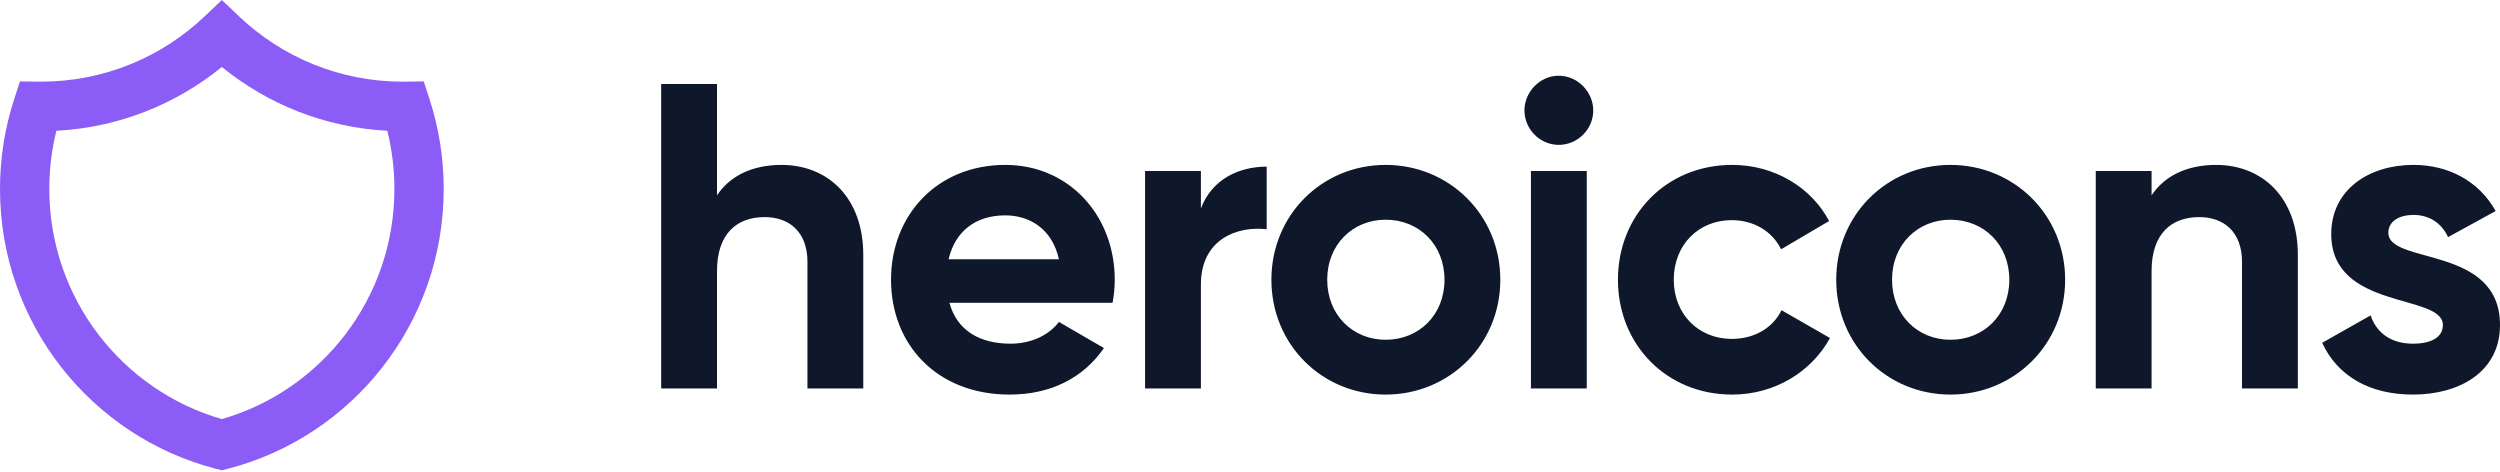
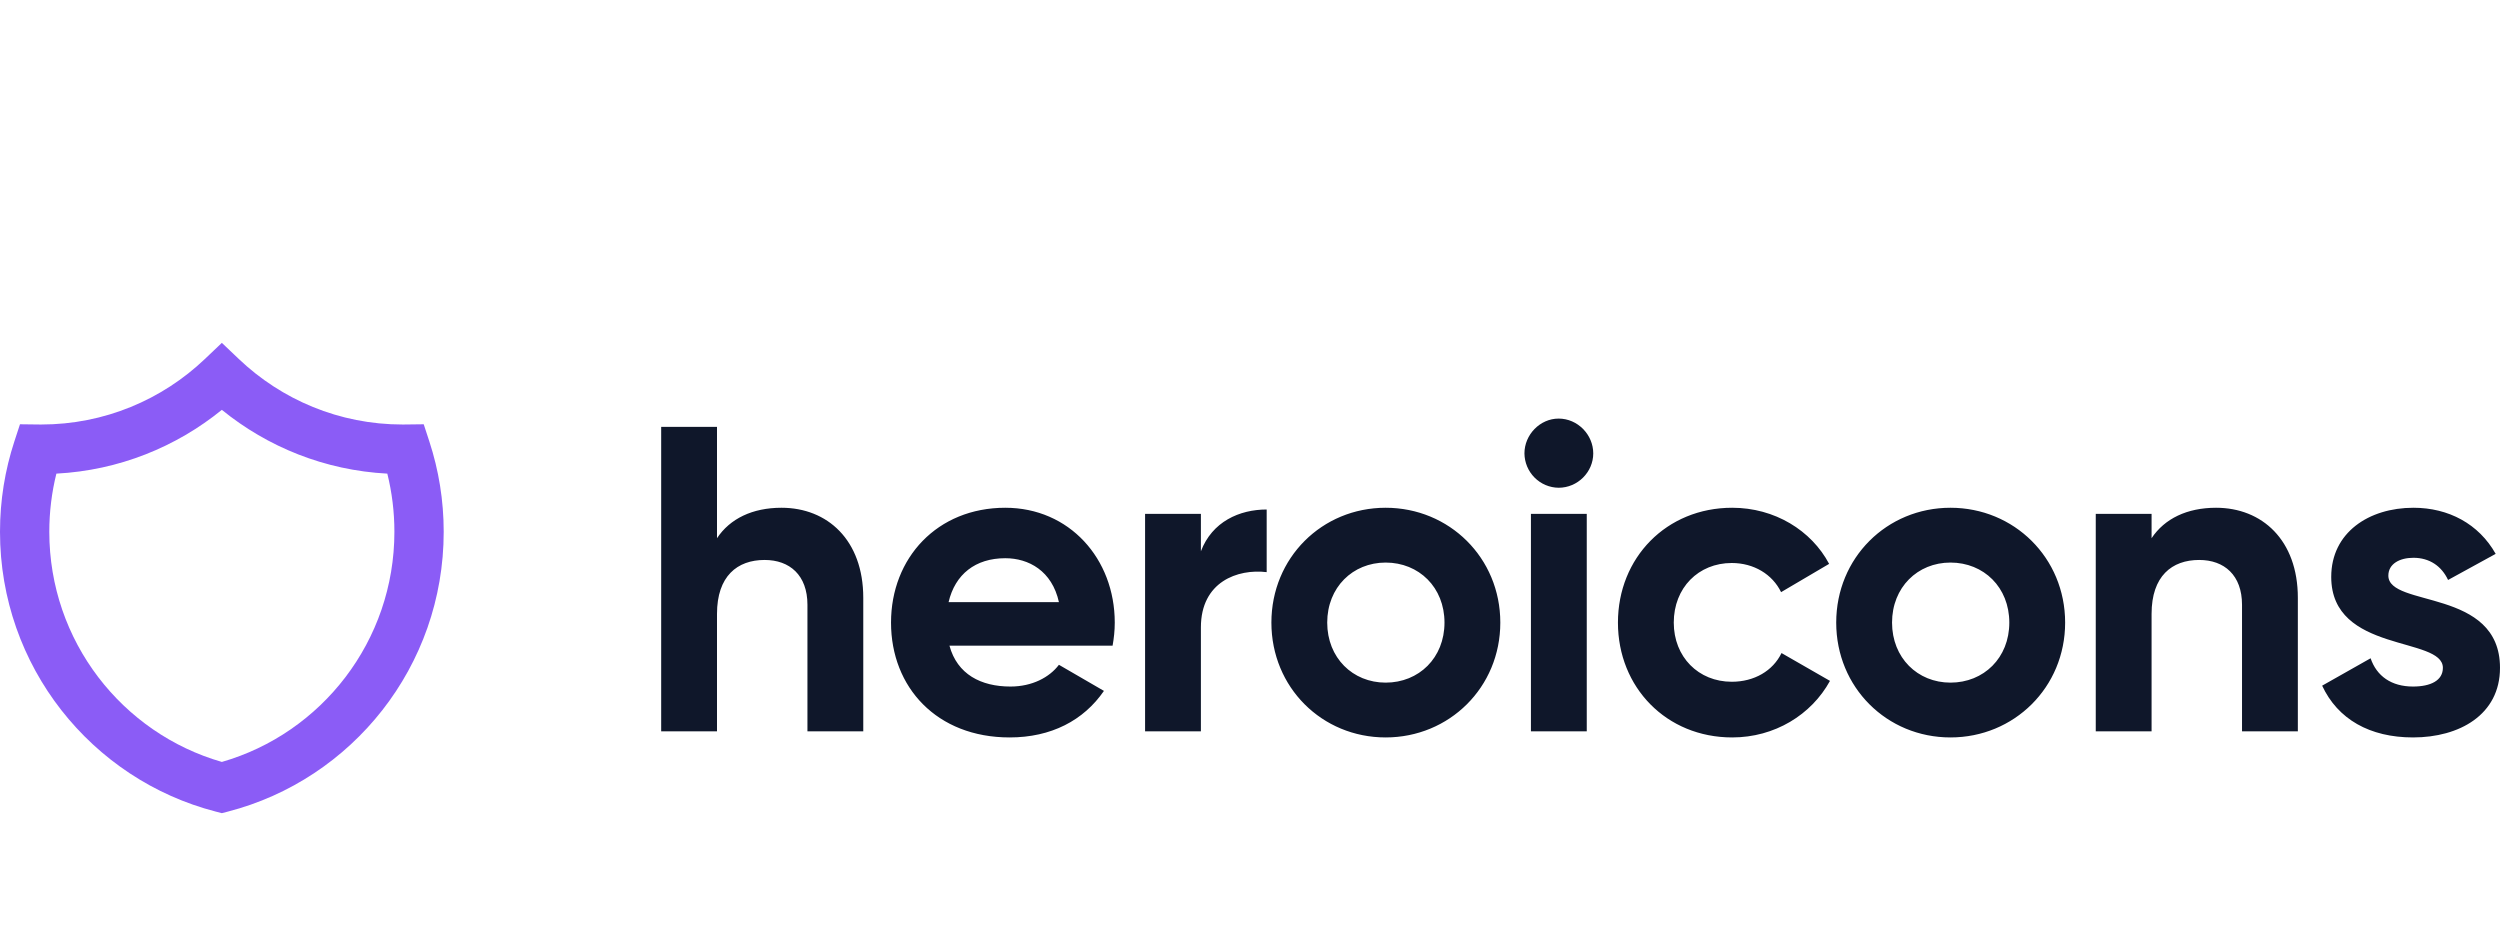
- <svg viewBox="0 0 880 166" fill="none" aria-hidden="true" class="h-7">
-   <path fill-rule="evenodd" clip-rule="evenodd" d="m78.091 0 5.967 5.676c15.038 14.306 35.323 23.067 57.663 23.067.356 0 .711-.002 1.065-.006l6.363-.08 1.988 6.072a102.026 102.026 0 0 1 5.045 31.782c0 47.391-32.269 87.19-75.928 98.477l-2.163.559-2.163-.559C32.27 153.701 0 113.902 0 66.511c0-11.085 1.769-21.772 5.045-31.782l1.988-6.072 6.363.08c.354.004.71.006 1.065.006 22.34 0 42.625-8.761 57.664-23.067L78.09 0ZM19.846 46.033a84.814 84.814 0 0 0-2.492 20.478c0 38.459 25.662 70.919 60.737 81.006 35.075-10.087 60.738-42.547 60.738-81.006 0-7.071-.866-13.93-2.493-20.478-22.009-1.16-42.166-9.387-58.245-22.453-16.079 13.066-36.235 21.293-58.245 22.453Z" fill="#8B5CF6" />
-   <path d="M275.081 58.045c-10.205 0-18.126 3.828-22.696 10.718V29.564h-19.65v107.184h19.65V95.406c0-13.321 7.159-18.987 16.756-18.987 8.835 0 15.08 5.36 15.08 15.772v44.557h19.65V89.741c0-20.365-12.643-31.696-28.79-31.696Zm59.125 48.539h57.426c.457-2.603.762-5.206.762-8.116 0-22.508-15.994-40.423-38.538-40.423-23.916 0-40.214 17.609-40.214 40.423 0 22.815 16.146 40.424 41.737 40.424 14.623 0 26.048-5.972 33.207-16.384l-15.842-9.187c-3.351 4.441-9.444 7.656-17.06 7.656-10.359 0-18.737-4.287-21.478-14.393Zm-.305-15.312c2.285-9.8 9.444-15.465 19.955-15.465 8.225 0 16.451 4.44 18.888 15.465h-38.843Zm88.817-17.915V60.188h-19.65v76.56h19.65v-36.595c0-16.078 12.948-20.671 23.153-19.446v-22.05c-9.596 0-19.193 4.288-23.153 14.7Zm65.027 65.535c22.392 0 40.366-17.609 40.366-40.424 0-22.814-17.974-40.423-40.366-40.423s-40.214 17.609-40.214 40.423c0 22.815 17.822 40.424 40.214 40.424Zm0-19.293c-11.577 0-20.564-8.728-20.564-21.13 0-12.403 8.987-21.131 20.564-21.131 11.729 0 20.716 8.728 20.716 21.13 0 12.403-8.987 21.131-20.716 21.131Zm60.892-68.598c6.702 0 12.186-5.512 12.186-12.096 0-6.584-5.484-12.25-12.186-12.25-6.55 0-12.034 5.666-12.034 12.25a12.255 12.255 0 0 0 3.561 8.517 12.126 12.126 0 0 0 8.473 3.58Zm-9.749 85.747h19.65v-76.56h-19.65v76.56Zm70.842 2.144c14.928 0 27.876-7.962 34.426-19.905l-17.06-9.8c-3.047 6.278-9.597 10.106-17.518 10.106-11.729 0-20.412-8.728-20.412-20.825 0-12.25 8.683-20.977 20.412-20.977 7.769 0 14.319 3.981 17.365 10.26l16.908-9.954c-6.245-11.79-19.193-19.752-34.121-19.752-23.153 0-40.214 17.609-40.214 40.423 0 22.815 17.061 40.424 40.214 40.424Zm76.833 0c22.391 0 40.366-17.609 40.366-40.424 0-22.814-17.975-40.423-40.366-40.423-22.392 0-40.214 17.609-40.214 40.423 0 22.815 17.822 40.424 40.214 40.424Zm0-19.293c-11.577 0-20.564-8.728-20.564-21.13 0-12.403 8.987-21.131 20.564-21.131 11.729 0 20.716 8.728 20.716 21.13 0 12.403-8.987 21.131-20.716 21.131Zm93.49-61.554c-10.206 0-18.127 3.828-22.697 10.718v-8.575h-19.65v76.56h19.65V95.406c0-13.321 7.159-18.987 16.756-18.987 8.835 0 15.08 5.36 15.08 15.772v44.557h19.65V89.741c0-20.365-12.643-31.696-28.789-31.696ZM840.7 81.93c0-4.134 3.96-6.277 8.835-6.277 5.636 0 9.901 2.909 12.186 7.809l16.756-9.188c-5.941-10.565-16.604-16.23-28.942-16.23-15.69 0-28.942 8.728-28.942 24.346 0 26.949 39.3 20.824 39.3 32.002 0 4.44-4.265 6.584-10.51 6.584-7.617 0-12.796-3.675-14.928-9.953l-17.061 9.647c5.484 11.79 16.756 18.221 31.989 18.221 16.298 0 30.617-7.962 30.617-24.499 0-28.174-39.3-21.13-39.3-32.462Z" fill="#0F172A" />
+ <svg xmlns="http://www.w3.org/2000/svg" width="350" height="130" viewBox="0 0 350 130" fill="none">
+   <path fill-rule="evenodd" clip-rule="evenodd" d="M31.059 48L33.432 50.257C39.413 55.947 47.481 59.432 56.366 59.432C56.508 59.432 56.649 59.431 56.79 59.429L59.321 59.398L60.111 61.813C61.414 65.794 62.118 70.045 62.118 74.453C62.118 93.302 49.283 109.131 31.919 113.62L31.059 113.843L30.199 113.62C12.834 109.131 0 93.302 0 74.453C0 70.045 0.704 65.794 2.007 61.813L2.797 59.398L5.328 59.429C5.469 59.431 5.61 59.432 5.752 59.432C14.637 59.432 22.705 55.947 28.686 50.257L31.059 48ZM7.893 66.308C7.246 68.913 6.902 71.641 6.902 74.453C6.902 89.749 17.109 102.659 31.059 106.671C45.009 102.659 55.216 89.749 55.216 74.453C55.216 71.641 54.872 68.913 54.224 66.308C45.471 65.847 37.454 62.575 31.059 57.378C24.664 62.575 16.647 65.847 7.893 66.308Z" fill="#8B5CF6" />
+   <path d="M109.407 71.086C105.348 71.086 102.198 72.609 100.38 75.349V59.759H92.565V102.389H100.38V85.946C100.38 80.647 103.228 78.394 107.045 78.394C110.558 78.394 113.042 80.525 113.042 84.667V102.389H120.858V83.692C120.858 75.593 115.829 71.086 109.407 71.086ZM132.923 90.391H155.763C155.945 89.356 156.066 88.321 156.066 87.164C156.066 78.211 149.704 71.086 140.738 71.086C131.226 71.086 124.744 78.09 124.744 87.164C124.744 96.238 131.166 103.241 141.344 103.241C147.16 103.241 151.704 100.866 154.551 96.725L148.25 93.071C146.918 94.837 144.494 96.116 141.465 96.116C137.345 96.116 134.013 94.411 132.923 90.391V90.391ZM132.801 84.301C133.71 80.404 136.558 78.15 140.738 78.15C144.01 78.15 147.281 79.916 148.25 84.301H132.801ZM168.126 77.176V71.939H160.311V102.389H168.126V87.834C168.126 81.439 173.276 79.612 177.335 80.099V71.33C173.518 71.33 169.702 73.035 168.126 77.176ZM193.989 103.241C202.895 103.241 210.044 96.238 210.044 87.164C210.044 78.09 202.895 71.086 193.989 71.086C185.083 71.086 177.995 78.09 177.995 87.164C177.995 96.238 185.083 103.241 193.989 103.241ZM193.989 95.568C189.385 95.568 185.81 92.097 185.81 87.164C185.81 82.231 189.385 78.759 193.989 78.759C198.654 78.759 202.229 82.231 202.229 87.164C202.229 92.097 198.654 95.568 193.989 95.568ZM218.208 68.285C220.873 68.285 223.055 66.092 223.055 63.474C223.055 60.855 220.873 58.602 218.208 58.602C215.603 58.602 213.422 60.855 213.422 63.474C213.435 64.746 213.943 65.962 214.838 66.861C215.733 67.761 216.942 68.272 218.208 68.285V68.285ZM214.33 102.389H222.146V71.939H214.33V102.389ZM242.506 103.241C248.444 103.241 253.593 100.074 256.198 95.324L249.413 91.427C248.201 93.924 245.596 95.446 242.446 95.446C237.781 95.446 234.327 91.975 234.327 87.164C234.327 82.292 237.781 78.82 242.446 78.82C245.536 78.82 248.141 80.404 249.352 82.901L256.077 78.942C253.593 74.253 248.444 71.086 242.506 71.086C233.298 71.086 226.512 78.09 226.512 87.164C226.512 96.238 233.298 103.241 242.506 103.241ZM273.065 103.241C281.97 103.241 289.119 96.238 289.119 87.164C289.119 78.09 281.97 71.086 273.065 71.086C264.159 71.086 257.07 78.09 257.07 87.164C257.07 96.238 264.159 103.241 273.065 103.241ZM273.065 95.568C268.46 95.568 264.886 92.097 264.886 87.164C264.886 82.231 268.46 78.759 273.065 78.759C277.73 78.759 281.304 82.231 281.304 87.164C281.304 92.097 277.73 95.568 273.065 95.568ZM310.248 71.086C306.189 71.086 303.039 72.609 301.221 75.349V71.939H293.406V102.389H301.221V85.946C301.221 80.647 304.068 78.394 307.885 78.394C311.399 78.394 313.883 80.525 313.883 84.667V102.389H321.698V83.692C321.698 75.593 316.67 71.086 310.248 71.086ZM334.369 80.586C334.369 78.942 335.944 78.09 337.883 78.09C340.125 78.09 341.821 79.247 342.73 81.195L349.394 77.541C347.031 73.339 342.79 71.086 337.883 71.086C331.643 71.086 326.372 74.557 326.372 80.769C326.372 91.487 342.003 89.052 342.003 93.497C342.003 95.263 340.306 96.116 337.823 96.116C334.793 96.116 332.733 94.654 331.885 92.157L325.1 95.994C327.281 100.683 331.764 103.241 337.823 103.241C344.305 103.241 350 100.074 350 93.497C350 82.292 334.369 85.093 334.369 80.586V80.586Z" fill="#0F172A" />
</svg>
